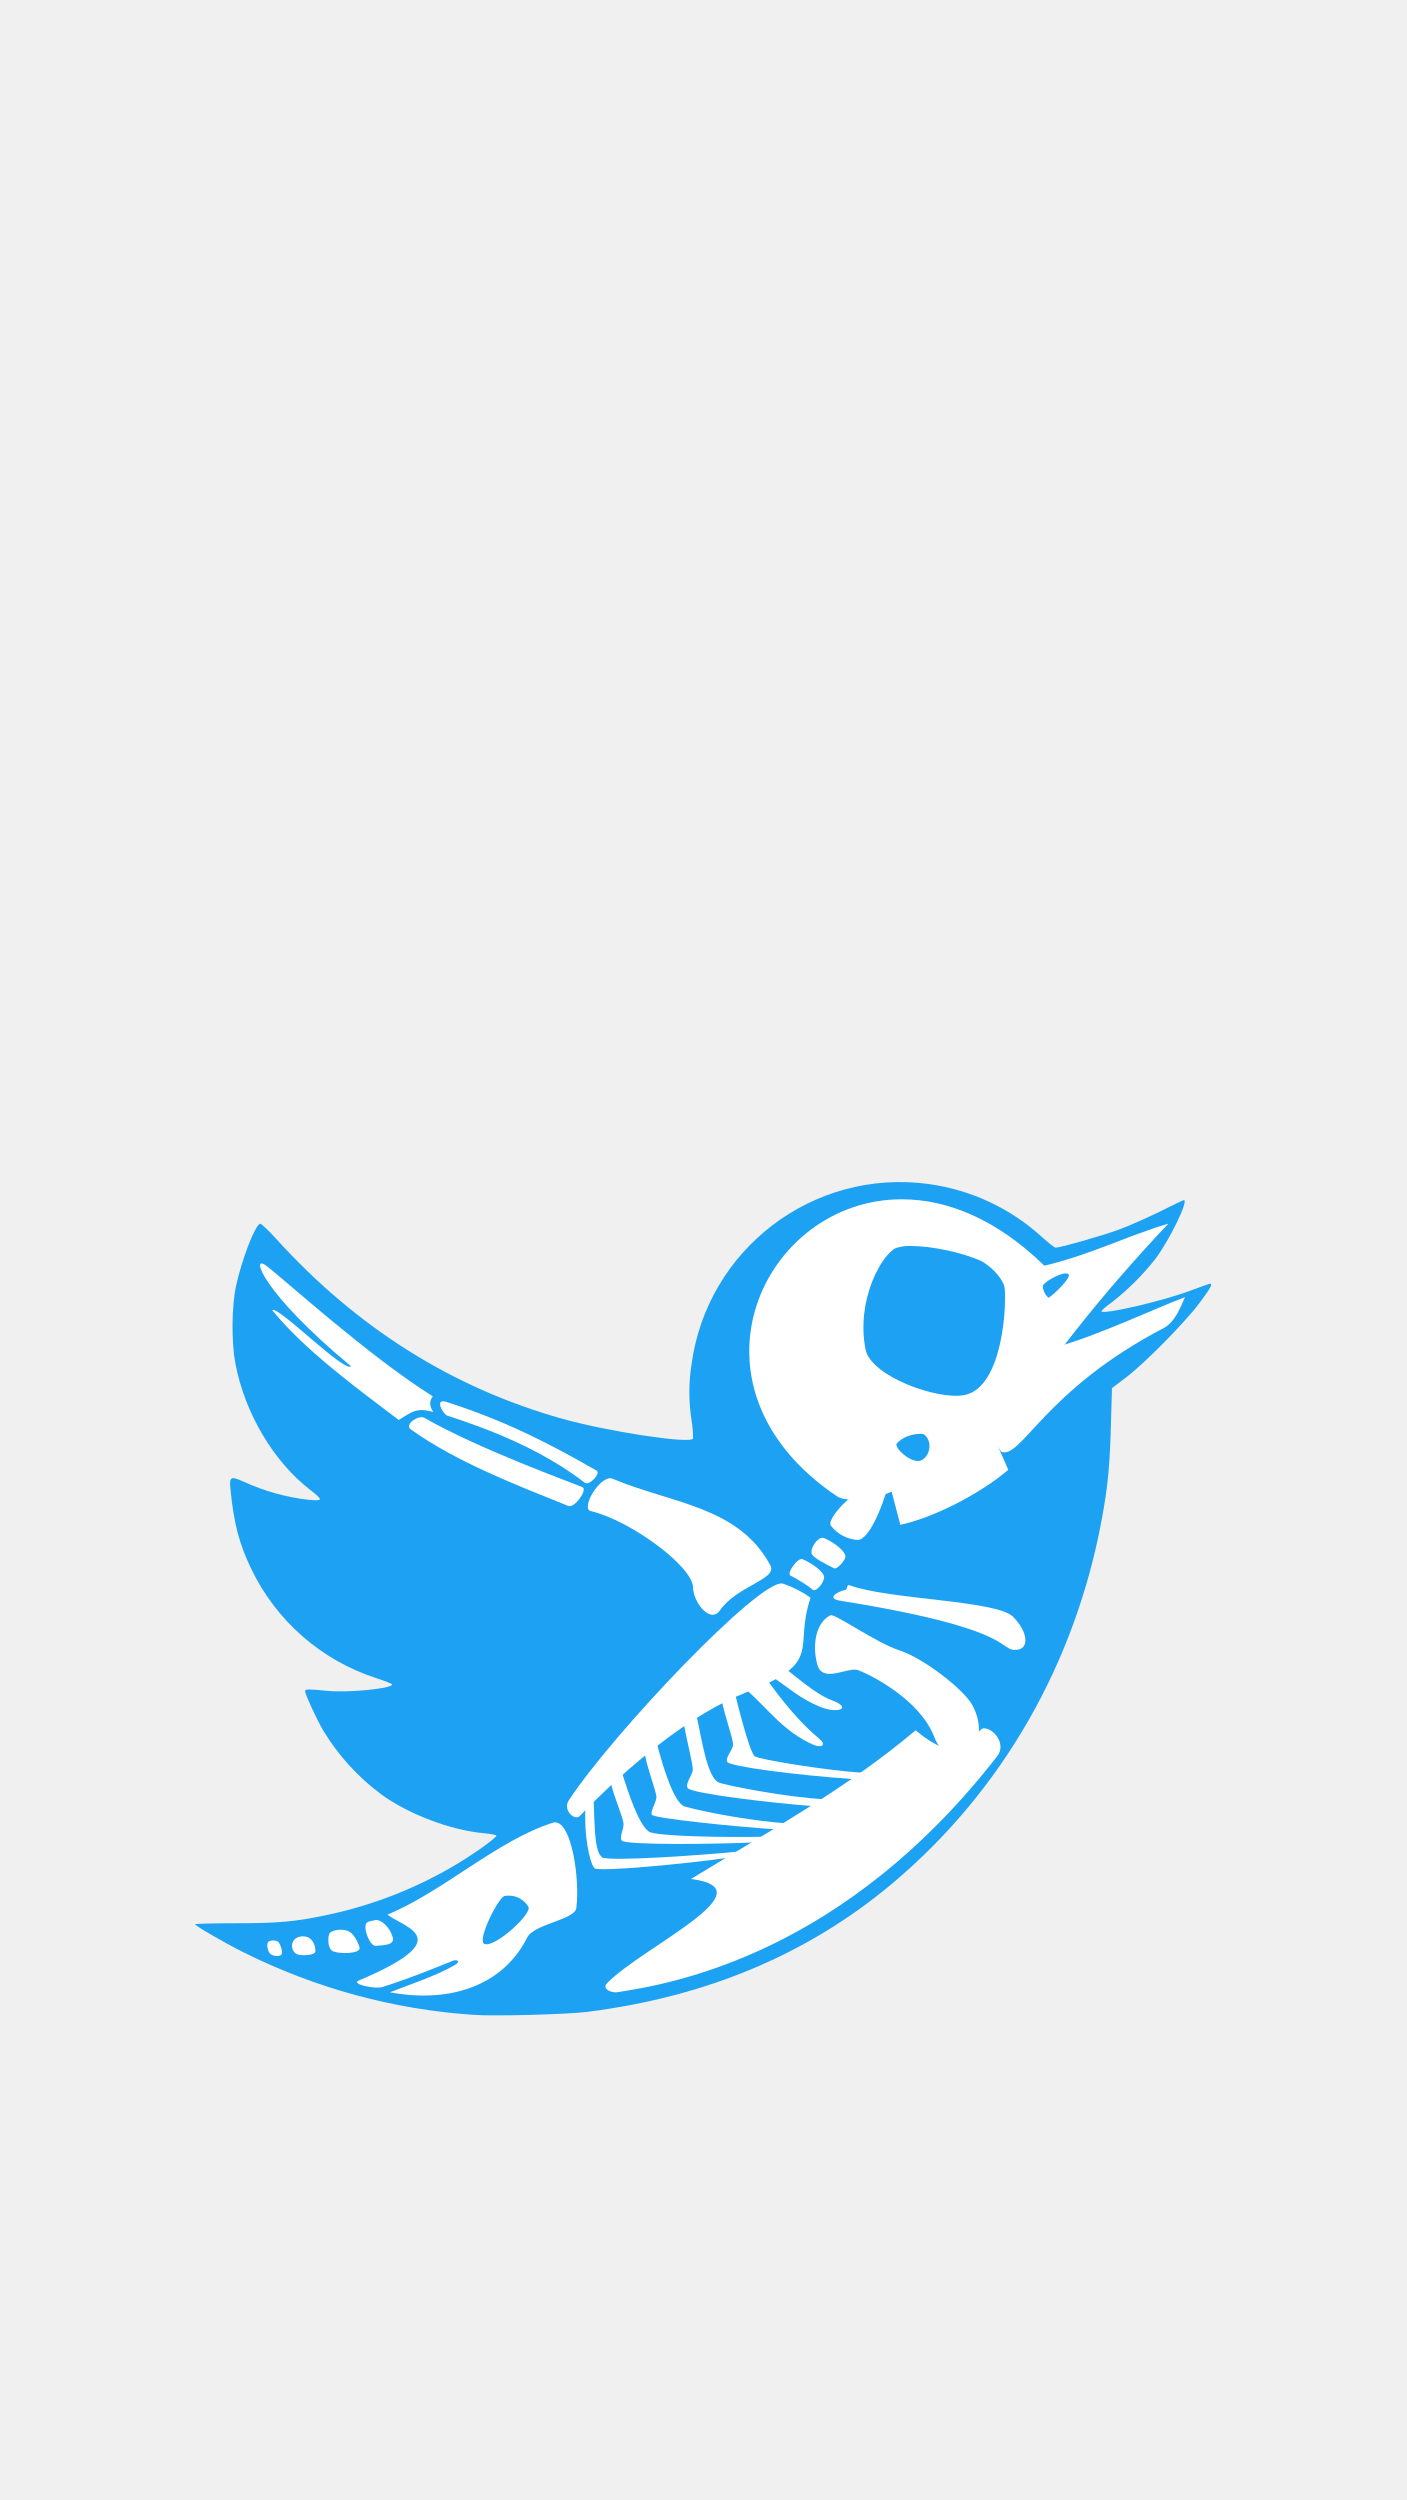
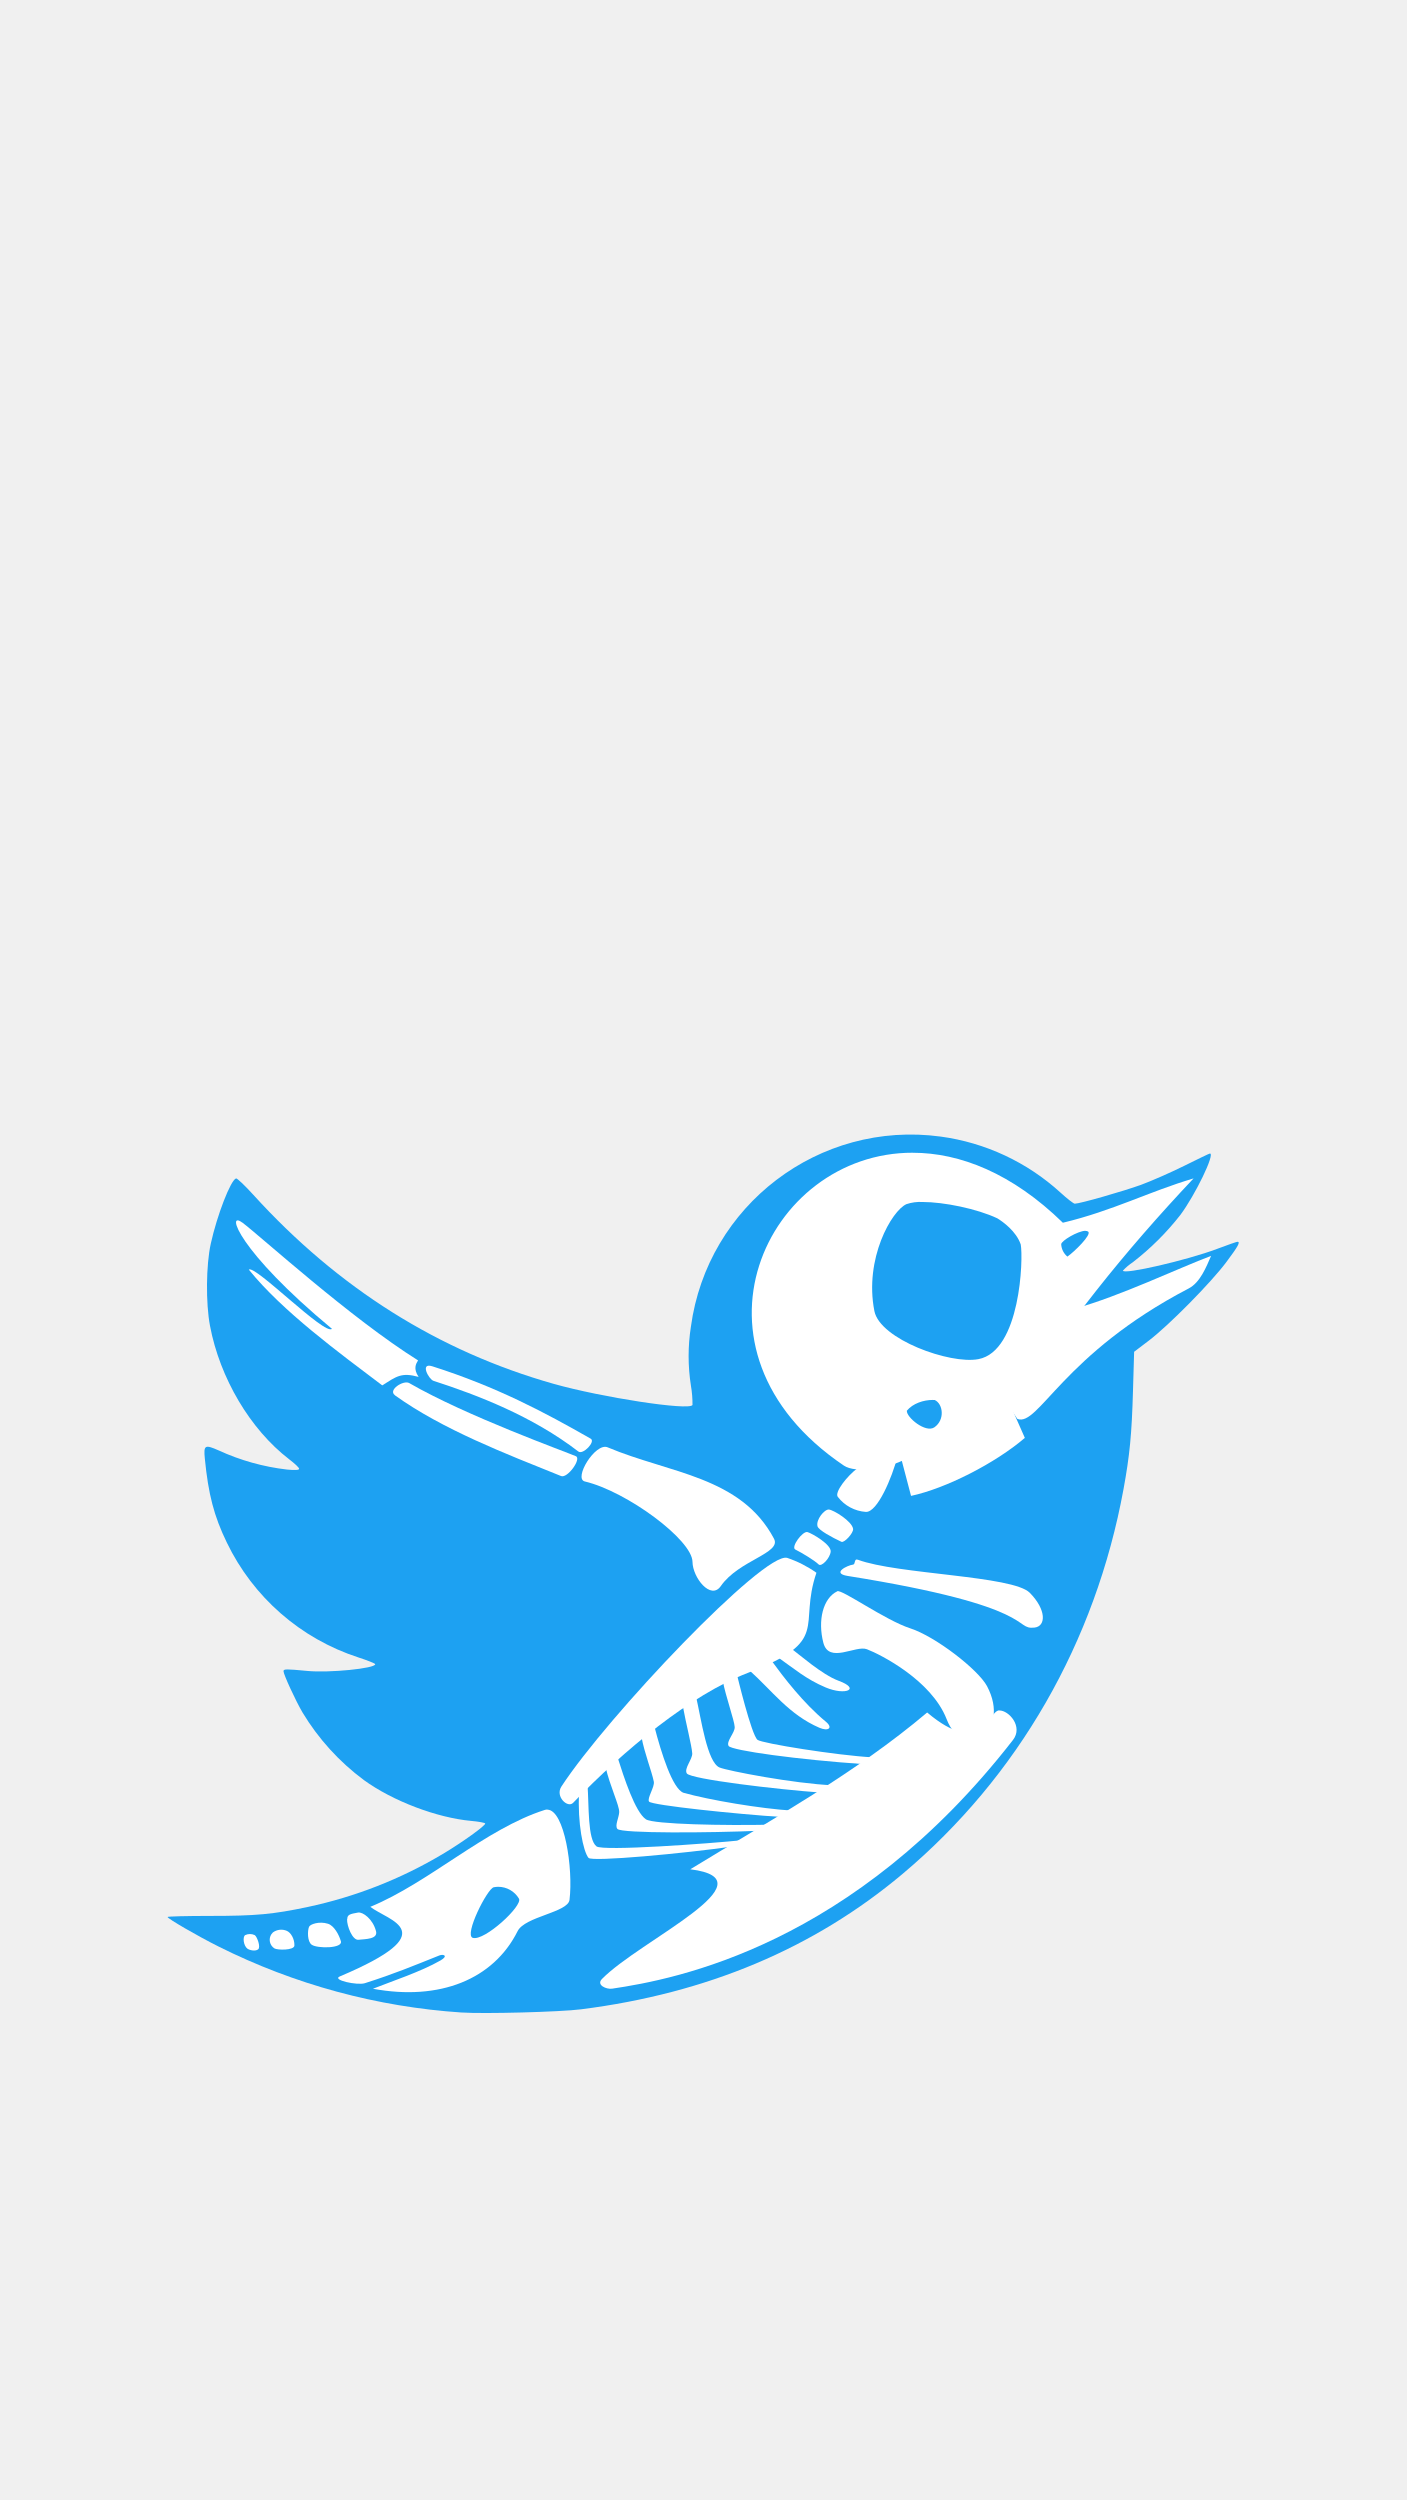
<svg xmlns="http://www.w3.org/2000/svg" id="Ebene_1" data-name="Ebene 1" viewBox="0 0 1242 2208">
  <defs>
    <style>.cls-1{fill:none;}.cls-2{fill:#1da1f2;}.cls-3{fill:#fff;}</style>
  </defs>
  <rect class="cls-1" width="1242" height="2208" />
  <g id="Layer_2" data-name="Layer 2">
    <g id="svg2">
      <g id="layer1">
-         <path id="path4600" class="cls-2" d="M418.77,1779.55a534,534,0,0,1-203.61-55.23c-17.7-8.84-42.84-23.48-42.84-24.81,0-.49,16.14-.9,35.87-.9,38,0,52.48-1.33,81.55-7.51a371.58,371.58,0,0,0,113.09-44.36c16.42-9.76,36.44-24.19,35.58-25.59-.38-.63-5.68-1.6-11.75-2.14-28.7-2.6-65.84-16.73-89.79-34.12a197.38,197.38,0,0,1-51.49-56.67c-5.9-10.08-15.94-31.91-15.94-34.62,0-1.89,2.26-1.91,20-.2,18.29,1.76,56.89-2.05,56.89-5.64,0-.63-6.36-3.18-14.14-5.66a186,186,0,0,1-110.22-96.33c-10.71-22.15-15.47-40.37-18.4-70.36-1.11-11.28,0-11.93,11.65-6.77a189.13,189.13,0,0,0,57.26,16c6.77.66,10.08.46,10.08-.63s-3.77-4.51-8.39-8c-32.56-25-58-68-66.27-111.78-3.61-19-3.3-51,.65-68.8,5.28-23.88,16.64-53.22,21.17-54.66.86-.3,7.36,5.86,14.44,13.66Q350.89,1211.91,496,1252.9c40.07,11.27,113.13,22.55,116.09,17.68a91.89,91.89,0,0,0-1.33-16.31,159.13,159.13,0,0,1,0-49.29c13.8-101.77,107.49-173.08,209.26-159.27a186,186,0,0,1,100.31,46.88c5.62,5.14,11,9.35,12,9.35,4.26,0,40.8-10.48,55.45-15.78,8.78-3.23,25.17-10.44,36.42-16s20.8-10.24,21.38-10.24c4.51,0-12.38,34.75-24.8,51.5A226.19,226.19,0,0,1,980.94,1151a45.89,45.89,0,0,0-8.26,7c0,3.7,53.63-8.66,78.93-18.2,8.68-3.27,16.33-6,17-6,2.71,0,.68,3.72-9.31,17.09-13,17.37-48.31,53.18-64.88,65.74L982.09,1226l-.93,32.56c-1,36.58-2.73,54.12-7.94,82.58-23.52,128.2-88.42,241.14-185.32,322.48-74.14,62.21-163.6,99.87-269,113.24-17.31,2.26-81.92,3.95-100,2.69Z" />
-         <path id="path4473" class="cls-3" d="M750.51,1323.37c-9,6.76-19.57,20.29-16.71,24.08a32.43,32.43,0,0,0,23.55,12.63c9.72.47,22-29,26.45-46.27Z" />
-         <path id="path4475" class="cls-3" d="M884.26,1282.19c17.64,7,37.71-54.12,143.6-109.3,9.63-5,14.68-18,18.72-27.27-26.29,9.84-77.46,34.21-113.54,44l-57.14,80.21Z" />
-         <path id="path4477" class="cls-3" d="M796.7,1059.21c-122.9-.31-201.2,165.18-57.8,262.11,10.08,6.76,35.43,2.25,48.57-3.93l7.72,29.32c29.09-6.2,70.51-27.31,95.34-48.6L880,1274.3c43.52-69.46,93.93-132.13,151.88-193.58-37.14,11-67.47,27.06-109.51,37.15-42.59-41.61-86.43-58.64-125.69-58.64Zm8.18,41.27c17.73,0,45.51,5.64,62.58,13.69,4.51,2.75,15.79,10.73,19.6,21.87,2.25,11.68-.21,89.5-35.5,96.11-23.77,4.51-82.46-16.66-87.11-40.32-8.61-43.95,14.57-84.11,26.86-89.55a36.29,36.29,0,0,1,13.53-1.8Zm136.41,24.24a3.82,3.82,0,0,1,2.26.54c3.36,2.41-11.71,17.12-17.37,21a14.36,14.36,0,0,1-5.18-10.35c0-2.91,13.91-11.14,20.29-11.27ZM813.45,1266.36H815c6.94,3.11,8.84,16.51-.23,22.87-7.33,5.14-23.65-8.46-23.11-13.89,5.07-6.12,13.93-9,21.78-9Z" />
-         <path id="path4485" class="cls-3" d="M726.36,1358.14c3.81.27,19.53,9.83,20.3,16.28.34,3.43-7.42,11.87-9.79,10.76-7.85-3.68-19.21-9.76-20-13C715.38,1366.73,722.55,1357.87,726.36,1358.14Z" />
-         <path id="path4487" class="cls-3" d="M708.46,1377c3.67,1,20,10.44,19.41,16.39-.58,5.48-7.75,13.11-10.14,10.67-2.94-3-14.1-9.81-19.49-12.45C694.23,1389.69,704.4,1375.87,708.46,1377Z" />
-         <path id="path4489" class="cls-3" d="M750.63,1400.18c16.53,6.2,49,9.54,79.13,13.08s57.82,7.41,64.92,14.63c14,14.16,13.76,28.08,3.92,29.16-17.88,2,4.51-17.55-156.52-43.28-14-2.25,0-9,4.51-9.51,2.26-.25.63-5.37,4.08-4.08Z" />
-         <path id="path4491" class="cls-3" d="M680.45,1382.7c-27.76-52.45-87.77-54.84-139.43-76.67-10.28-4.33-28.87,26.27-19.12,28.59,35.2,8.35,90,49,90.2,67.41.13,13.14,15.31,32.42,23.72,20.29,15-21.69,51-27.49,44.61-39.64Z" />
-         <path id="path4493" class="cls-3" d="M394.17,1238.15c-10.8-3.45-3,10.89.9,12.15,37,12,82.81,29.55,121.41,59.25,3.88,3,14.59-8.3,10.38-10.74C488,1276.55,447.73,1255.22,394.17,1238.15Z" />
-         <path id="path4495" class="cls-3" d="M362.76,1262.41c40,28.73,93.11,49.1,139.2,67.66,5.39,2.25,17.32-14.46,12.45-16.6-9-3.92-91.58-33.56-139.66-61.29-4.76-2.73-18,5.77-12,10.14Z" />
-         <path id="path4497" class="cls-3" d="M234.78,1117.57c15.58,11.75,90.88,80.26,147.39,115.62-1.71,2.77-4.22,6.92.48,13.82-14.57-3.94-18.47-.45-30.49,7.11-36.38-27.54-83.44-61.95-111.76-97,5-4.33,63.72,55.5,69.65,49.61-79.58-66.1-88.71-99.22-75.27-89.08Z" />
-         <path id="path4499" class="cls-3" d="M869.13,1526.48c7.94-.16,20.3,13.53,11.43,24.81C746.7,1723.6,598.16,1751.7,544.72,1759.57c-4.67.69-13.53-3-8.46-8.15,31.77-32.42,144.48-83,74-91.89,68.1-41.65,138.57-80.68,198.44-131.36,45.55,38.54,51.24-1.6,60.42-1.78Z" />
-         <path id="path4501" class="cls-3" d="M733.35,1426.58c3.81-1.85,40.21,24.29,61.16,31.08,21.31,6.9,57,34.66,64.34,48.44,20.59,38.76-19.8,64.06-33.83,27.71-12.67-32.65-55.38-54.26-66.82-58.63-9.35-3.61-31.93,12.49-36.51-5.53-4.71-18.49-.4-37.16,11.73-43Z" />
-         <path id="path4503" class="cls-3" d="M691.43,1398.64a94.32,94.32,0,0,1,24.49,12.47c-15.54,45.56,12.9,56.76-57.53,83.91-47.89,18.45-103.57,64.54-146.33,108.86-4.51,4.66-15.26-5.3-9.78-13.69C540.64,1531.53,672,1393.14,691.43,1398.64Z" />
-         <path id="path4505" class="cls-3" d="M490.57,1609.47a7.18,7.18,0,0,0-2.25.34c-49.39,15.67-97.11,61-146.15,81.18,15,11.82,63.5,20.7-25.51,58.29-7.15,3,14.68,7.69,20.93,5.71,25.05-8,39.46-14.07,62.44-23.25,3.29-1.33,7.83.22.93,4.19-16.76,9.59-40.59,17.34-56.63,23.68,56,10.37,101-7.85,121.21-48.26,6.14-12.29,42.22-15.65,43.5-26.22,3.18-26.1-4.19-75.32-18.56-75.57Zm-41.36,64.74a20.17,20.17,0,0,1,17.48,9.9c3.52,5.86-29,36-38.72,32.86-7.39-2.39,12.18-41.22,17.61-42.38A20.24,20.24,0,0,1,449.21,1674.21Z" />
-         <path id="path4509" class="cls-3" d="M237.33,1714.69a9.27,9.27,0,0,1,8,0c1.92,1.13,5.26,10.06,2.85,11.93s-7.2.72-9-.61C235.91,1723.51,235.07,1716.11,237.33,1714.69Z" />
-         <path id="path4511" class="cls-3" d="M260.53,1712.46a11.83,11.83,0,0,1,11.66-1.36c3.39,1.45,6.52,6.61,6.38,12.25,0,4.28-14.54,4-16.82,2.41a8.5,8.5,0,0,1-2.5-11.76A8.59,8.59,0,0,1,260.53,1712.46Z" />
-         <path id="path4513" class="cls-3" d="M290.93,1707.61c-1.46,3.4-1.55,12.65,2.26,15.22,4.73,3.25,26.07,3.16,24.37-2.93-1.51-5.37-5.7-13.06-10.75-14.66-7.56-2.41-15,.5-15.79,2.37Z" />
-         <path id="path4515" class="cls-3" d="M322.71,1701.32c-.25,5.73,4.51,17.81,9.44,17.27,5.91-.63,16.53-.4,14.75-7.24-2.64-10.15-11.07-16.28-15.06-15.56-6.77,1.2-9,1.74-9,5.53Z" />
-         <path id="path4517" class="cls-3" d="M694.57,1474.48c6.6,4.69,26.06,22.06,39.78,27.06,19.16,7,5.9,12.63-10.6,5.71s-26.52-15.79-40.26-25.42Z" />
-         <path id="path4519" class="cls-3" d="M678.17,1484.61c10.69,14.61,26.72,35.63,45.71,51.34,6.2,5.15,2,8.26-5.5,5-25.64-11.1-39.55-31-58.63-48.1Z" />
-         <path id="path4521" class="cls-3" d="M649.28,1496.17s12.14,50.77,17.28,54.92c3.65,3,66.5,13,96.13,14.65l-7.08,5.69c-53.87-3.61-111.08-11.39-113.27-15.25s5.32-11,5.12-15.78c-.23-5.39-7.62-25.89-10-38.54Z" />
-         <path id="path4523" class="cls-3" d="M615.14,1515.16c4.2,18.34,9.23,54.71,19.62,59.11,6.43,2.7,62.29,13.53,94.71,14.88l-9.35,6.16c-37.26-2.66-109.6-11.28-112.76-16.06-2.61-4.1,4.83-11.93,4.51-16.84-.45-6.77-5.23-24.81-7.91-39.85Z" />
-         <path id="path4525" class="cls-3" d="M580.1,1539.58c5.84,22.69,15.24,52.46,24.42,55.86,21.6,6.07,64.79,13.37,91.35,15l-8.39,5.39c-38.13-2.41-109.68-9.87-111.78-13-1.87-2.75,4.87-12.32,4-16.71-1.76-8.73-7.84-23.82-10.35-37.55Z" />
-         <path id="path4527" class="cls-3" d="M549.09,1565c5.62,17.73,14.93,46.46,24,52.66,6.36,4.24,66.48,5.32,104.05,4.51l-8.68,5c-41.2,1.83-115.87,2.37-119.23-1.49-2.41-2.8,1.24-9.29,1.49-14.09.25-5.39-7.8-22-11.41-37.66Z" />
-         <path id="path4529" class="cls-3" d="M524.11,1588.05c1.37,18.49,0,46.47,7.6,52.31,5.29,4.11,93.76-2.25,123-5.3l-8.34,5.28c-41.4,6-118.46,13.1-121.39,9.65-4.51-5.39-9.34-29.63-7.89-54.77Z" />
+         <path id="path4600" class="cls-2" d="M407.81,1777.46a562.66,562.66,0,0,1-214.64-58.22c-18.66-9.31-45.17-24.74-45.17-26.15,0-.52,17-.95,37.82-.95,40,0,55.32-1.4,86-7.91A391.62,391.62,0,0,0,391,1637.47c17.31-10.3,38.42-25.51,37.52-27-.41-.66-6-1.68-12.39-2.25-30.26-2.74-69.41-17.64-94.66-36a208.1,208.1,0,0,1-54.27-59.74c-6.23-10.63-16.81-33.64-16.81-36.49,0-2,2.38-2,21-.22,19.28,1.86,60-2.16,60-5.94,0-.67-6.71-3.35-14.91-6a196.14,196.14,0,0,1-116.2-101.56C189,1339,184,1319.79,180.9,1288.17c-1.16-11.88,0-12.57,12.29-7.13a199.58,199.58,0,0,0,60.36,16.88c7.13.69,10.63.48,10.63-.66s-4-4.76-8.85-8.47c-34.32-26.36-61.14-71.67-69.86-117.84-3.81-20.09-3.48-53.75.69-72.53,5.56-25.18,17.54-56.1,22.32-57.63.9-.3,7.75,6.19,15.21,14.41q112.56,123.85,265.54,167.08c42.25,11.88,119.27,23.77,122.39,18.63a96.92,96.92,0,0,0-1.41-17.18,167.73,167.73,0,0,1,0-52c14.56-107.28,113.32-182.45,220.6-167.9a196,196,0,0,1,105.76,49.42c5.91,5.42,11.62,9.86,12.67,9.86,4.49,0,43-11.05,58.45-16.64,9.25-3.4,26.53-11,38.4-16.9s21.91-10.79,22.53-10.79c4.76,0-13,36.63-26.15,54.29a238.4,238.4,0,0,1-42,41.77,48.14,48.14,0,0,0-8.7,7.35c0,3.9,56.53-9.13,83.21-19.19,9.15-3.45,17.21-6.27,17.9-6.27,2.85,0,.71,3.92-9.82,18-13.67,18.3-50.92,56-68.4,69.29l-13,9.87-1,34.33c-1.09,38.56-2.88,57-8.37,87-24.79,135.15-93.21,254.2-195.36,340-78.17,65.59-172.47,105.29-283.61,119.39-18.26,2.38-86.37,4.16-105.46,2.83Z" />
+         <path id="path4473" class="cls-3" d="M757.53,1296.57C748,1303.7,736.9,1318,739.92,1322a34.14,34.14,0,0,0,24.82,13.32c10.24.5,23.22-30.6,27.88-48.78Z" />
+         <path id="path4475" class="cls-3" d="M898.53,1253.16c18.59,7.37,39.75-57.06,151.38-115.23,10.15-5.3,15.48-19,19.73-28.74-27.71,10.36-81.65,36.06-119.69,46.36l-60.24,84.56Z" />
+         <path id="path4477" class="cls-3" d="M806.22,1018.09c-129.56-.33-212.1,174.14-60.93,276.31,10.63,7.13,37.35,2.38,51.21-4.13l8.13,30.9c30.66-6.54,74.33-28.79,100.51-51.23l-11.08-25.1c45.88-73.22,99-139.29,160.11-204.07-39.15,11.55-71.13,28.53-115.44,39.15-44.91-43.86-91.12-61.8-132.51-61.8Zm8.63,43.51c18.68,0,48,5.94,66,14.43,4.75,2.9,16.64,11.31,20.66,23.06,2.37,12.31-.22,94.35-37.42,101.31-25.06,4.76-86.94-17.56-91.84-42.5-9.08-46.33,15.36-88.67,28.32-94.4a38.13,38.13,0,0,1,14.26-1.9Zm143.8,25.55a4.07,4.07,0,0,1,2.38.57c3.54,2.55-12.34,18-18.31,22.11a15.19,15.19,0,0,1-5.47-10.91c0-3.07,14.67-11.74,21.4-11.89ZM823.88,1236.47h1.64c7.32,3.28,9.32,17.4-.24,24.1-7.72,5.42-24.93-8.91-24.36-14.64,5.35-6.44,14.69-9.51,23-9.51Z" />
+         <path id="path4485" class="cls-3" d="M732.07,1333.22c4,.29,20.59,10.37,21.4,17.17.35,3.61-7.82,12.5-10.32,11.34-8.27-3.88-20.25-10.3-21.13-13.74C720.49,1342.28,728.05,1332.94,732.07,1333.22Z" />
+         <path id="path4487" class="cls-3" d="M713.2,1353.14c3.87,1.07,21.13,11,20.46,17.29-.61,5.77-8.17,13.81-10.69,11.24-3.09-3.16-14.86-10.34-20.54-13.12C698.2,1366.48,708.92,1351.91,713.2,1353.14Z" />
+         <path id="path4489" class="cls-3" d="M757.65,1377.54c17.43,6.53,51.66,10,83.42,13.78s60.95,7.82,68.44,15.43c14.72,14.93,14.5,29.6,4.14,30.74-18.85,2.09,4.75-18.49-165-45.62-14.76-2.38,0-9.51,4.76-10,2.37-.26.66-5.66,4.3-4.3Z" />
+         <path id="path4491" class="cls-3" d="M683.67,1359.11c-29.26-55.29-92.52-57.81-147-80.83-10.84-4.56-30.43,27.7-20.16,30.15,37.11,8.79,94.93,51.63,95.1,71,.14,13.86,16.14,34.19,25,21.4,15.86-22.87,53.8-29,47-41.79Z" />
+         <path id="path4493" class="cls-3" d="M381.88,1206.73c-11.39-3.64-3.17,11.48.95,12.81,39,12.63,87.29,31.14,128,62.45,4.09,3.14,15.38-8.75,10.93-11.31C480.77,1247.21,438.34,1224.72,381.88,1206.73Z" />
+         <path id="path4495" class="cls-3" d="M348.76,1232.31c42.13,30.28,98.16,51.75,146.75,71.32,5.68,2.37,18.26-15.24,13.12-17.5-9.51-4.14-96.54-35.37-147.22-64.61-5-2.88-19,6.08-12.65,10.69Z" />
+         <path id="path4497" class="cls-3" d="M213.85,1079.62c16.43,12.38,95.8,84.6,155.38,121.88-1.81,2.92-4.45,7.3.5,14.57-15.36-4.16-19.47-.47-32.14,7.49-38.35-29-88-65.3-117.82-102.22,5.32-4.57,67.18,58.5,73.43,52.3-83.89-69.68-93.52-104.6-79.35-93.91Z" />
+         <path id="path4499" class="cls-3" d="M882.58,1510.69c8.37-.17,21.39,14.26,12,26.15-141.11,181.64-297.71,211.26-354,219.56-4.92.74-14.26-3.18-8.91-8.58,33.49-34.19,152.31-87.53,78-96.87,71.8-43.91,146.09-85.06,209.2-138.48,48,40.63,54-1.69,63.69-1.88Z" />
+         <path id="path4501" class="cls-3" d="M739.44,1405.37c4-1.95,42.39,25.61,64.47,32.76,22.47,7.28,60.08,36.54,67.83,51.07,21.7,40.86-20.88,67.53-35.66,29.21-13.36-34.42-58.39-57.19-70.44-61.81-9.87-3.8-33.66,13.17-38.49-5.82-5-19.49-.43-39.18,12.36-45.36Z" />
+         <path id="path4503" class="cls-3" d="M695.25,1375.92a99.55,99.55,0,0,1,25.82,13.15c-16.38,48,13.59,59.83-60.65,88.45-50.49,19.45-109.19,68-154.26,114.75-4.75,4.93-16.09-5.58-10.32-14.43C536.28,1516,674.76,1370.12,695.25,1375.92Z" />
+         <path id="path4505" class="cls-3" d="M483.5,1598.17a8,8,0,0,0-2.37.36c-52.07,16.52-102.37,64.33-154.07,85.58,15.83,12.46,66.94,21.82-26.89,61.45-7.54,3.19,15.48,8.11,22.06,6,26.41-8.42,41.6-14.84,65.83-24.51,3.47-1.41,8.25.23,1,4.42-17.66,10.1-42.79,18.28-59.69,25,59,10.93,106.48-8.27,127.78-50.87,6.46-13,44.5-16.5,45.85-27.65,3.36-27.51-4.42-79.4-19.56-79.66Zm-43.59,68.25a21.26,21.26,0,0,1,18.42,10.44c3.71,6.18-30.62,37.92-40.82,34.63-7.8-2.52,12.84-43.45,18.57-44.66A20.5,20.5,0,0,1,439.91,1666.42Z" />
+         <path id="path4509" class="cls-3" d="M216.54,1709.09a9.82,9.82,0,0,1,8.44,0c2,1.19,5.54,10.61,3,12.58s-7.58.76-9.51-.64C215,1718.39,214.16,1710.59,216.54,1709.09Z" />
+         <path id="path4511" class="cls-3" d="M241,1706.74a12.47,12.47,0,0,1,12.29-1.43c3.57,1.53,6.87,7,6.73,12.91,0,4.52-15.34,4.23-17.74,2.55a9,9,0,0,1-2.64-12.4A8.85,8.85,0,0,1,241,1706.74Z" />
+         <path id="path4513" class="cls-3" d="M273,1701.63c-1.54,3.59-1.64,13.34,2.38,16,5,3.42,27.48,3.32,25.7-3.09-1.59-5.66-6-13.77-11.34-15.46-8-2.54-15.83.53-16.64,2.5Z" />
+         <path id="path4515" class="cls-3" d="M306.54,1695c-.26,6,4.75,18.78,10,18.21,6.23-.67,17.43-.43,15.55-7.63-2.78-10.7-11.67-17.17-15.88-16.41-7.13,1.26-9.51,1.83-9.51,5.83Z" />
+         <path id="path4517" class="cls-3" d="M698.55,1455.87c7,4.94,27.48,23.25,41.94,28.52,20.2,7.4,6.23,13.32-11.18,6s-27.95-16.64-42.43-26.79Z" />
+         <path id="path4519" class="cls-3" d="M681.27,1466.54c11.27,15.41,28.17,37.56,48.19,54.13,6.53,5.42,2.14,8.7-5.8,5.28-27-11.7-41.7-32.74-61.81-50.71Z" />
+         <path id="path4521" class="cls-3" d="M650.82,1478.74s12.79,53.51,18.21,57.88c3.85,3.12,70.1,13.74,101.34,15.45l-7.46,6c-56.8-3.81-117.11-12-119.42-16.07s5.62-11.61,5.4-16.65c-.24-5.68-8-27.29-10.48-40.62Z" />
+         <path id="path4523" class="cls-3" d="M614.82,1498.75c4.43,19.33,9.73,57.68,20.69,62.31,6.77,2.85,65.66,14.26,99.84,15.69l-9.86,6.49c-39.28-2.8-115.54-11.89-118.87-16.93-2.75-4.32,5.09-12.57,4.76-17.75-.48-7.14-5.52-26.15-8.35-42Z" />
+         <path id="path4525" class="cls-3" d="M577.88,1524.5c6.16,23.91,16.07,55.29,25.75,58.88,22.77,6.4,68.3,14.1,96.3,15.76l-8.84,5.69c-40.2-2.55-115.63-10.42-117.84-13.67-2-2.9,5.13-13,4.2-17.62-1.85-9.2-8.27-25.1-10.91-39.58Z" />
+         <path id="path4527" class="cls-3" d="M545.19,1551.31c5.92,18.69,15.74,49,25.28,55.51,6.7,4.47,70.08,5.61,109.68,4.76L671,1616.9c-43.43,1.93-122.14,2.5-125.69-1.57-2.54-2.94,1.31-9.79,1.57-14.85.26-5.69-8.22-23.16-12-39.7Z" />
+         <path id="path4529" class="cls-3" d="M518.85,1575.59c1.45,19.49,0,49,8,55.15,5.58,4.33,98.84-2.38,129.72-5.59l-8.79,5.57c-43.65,6.27-124.88,13.81-128,10.17-4.76-5.68-9.84-31.24-8.32-57.74Z" />
      </g>
    </g>
  </g>
</svg>
